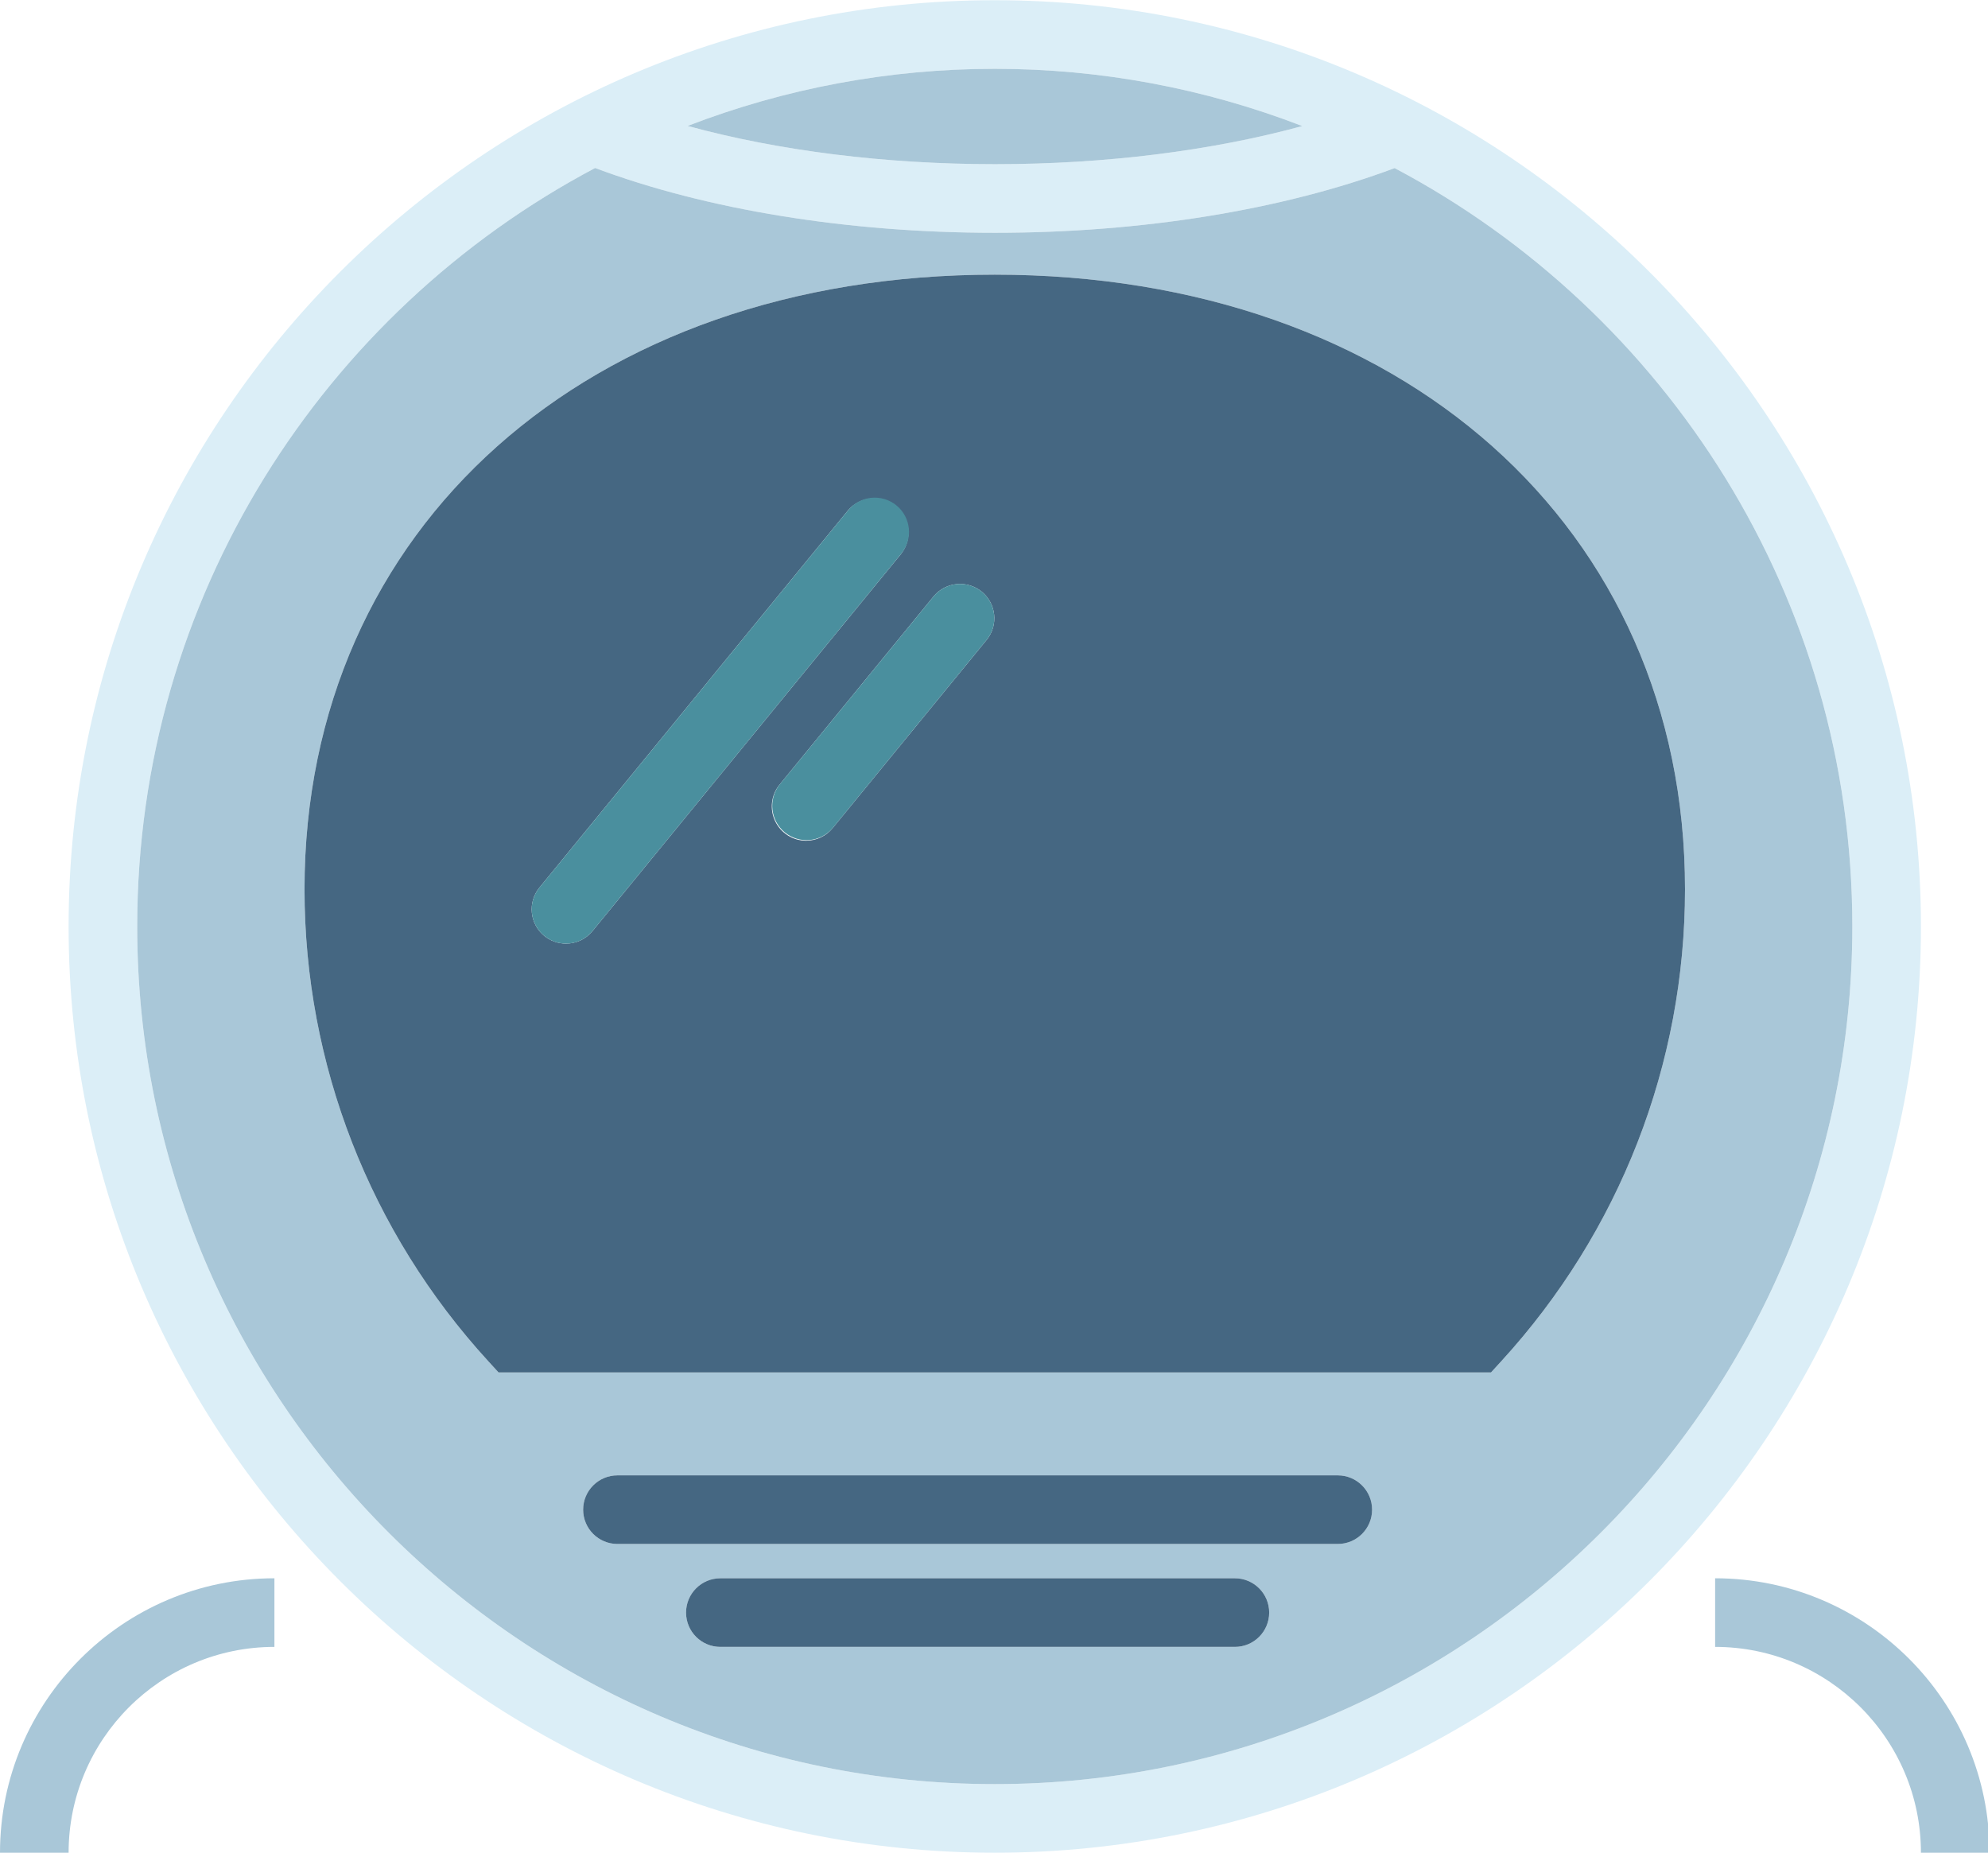
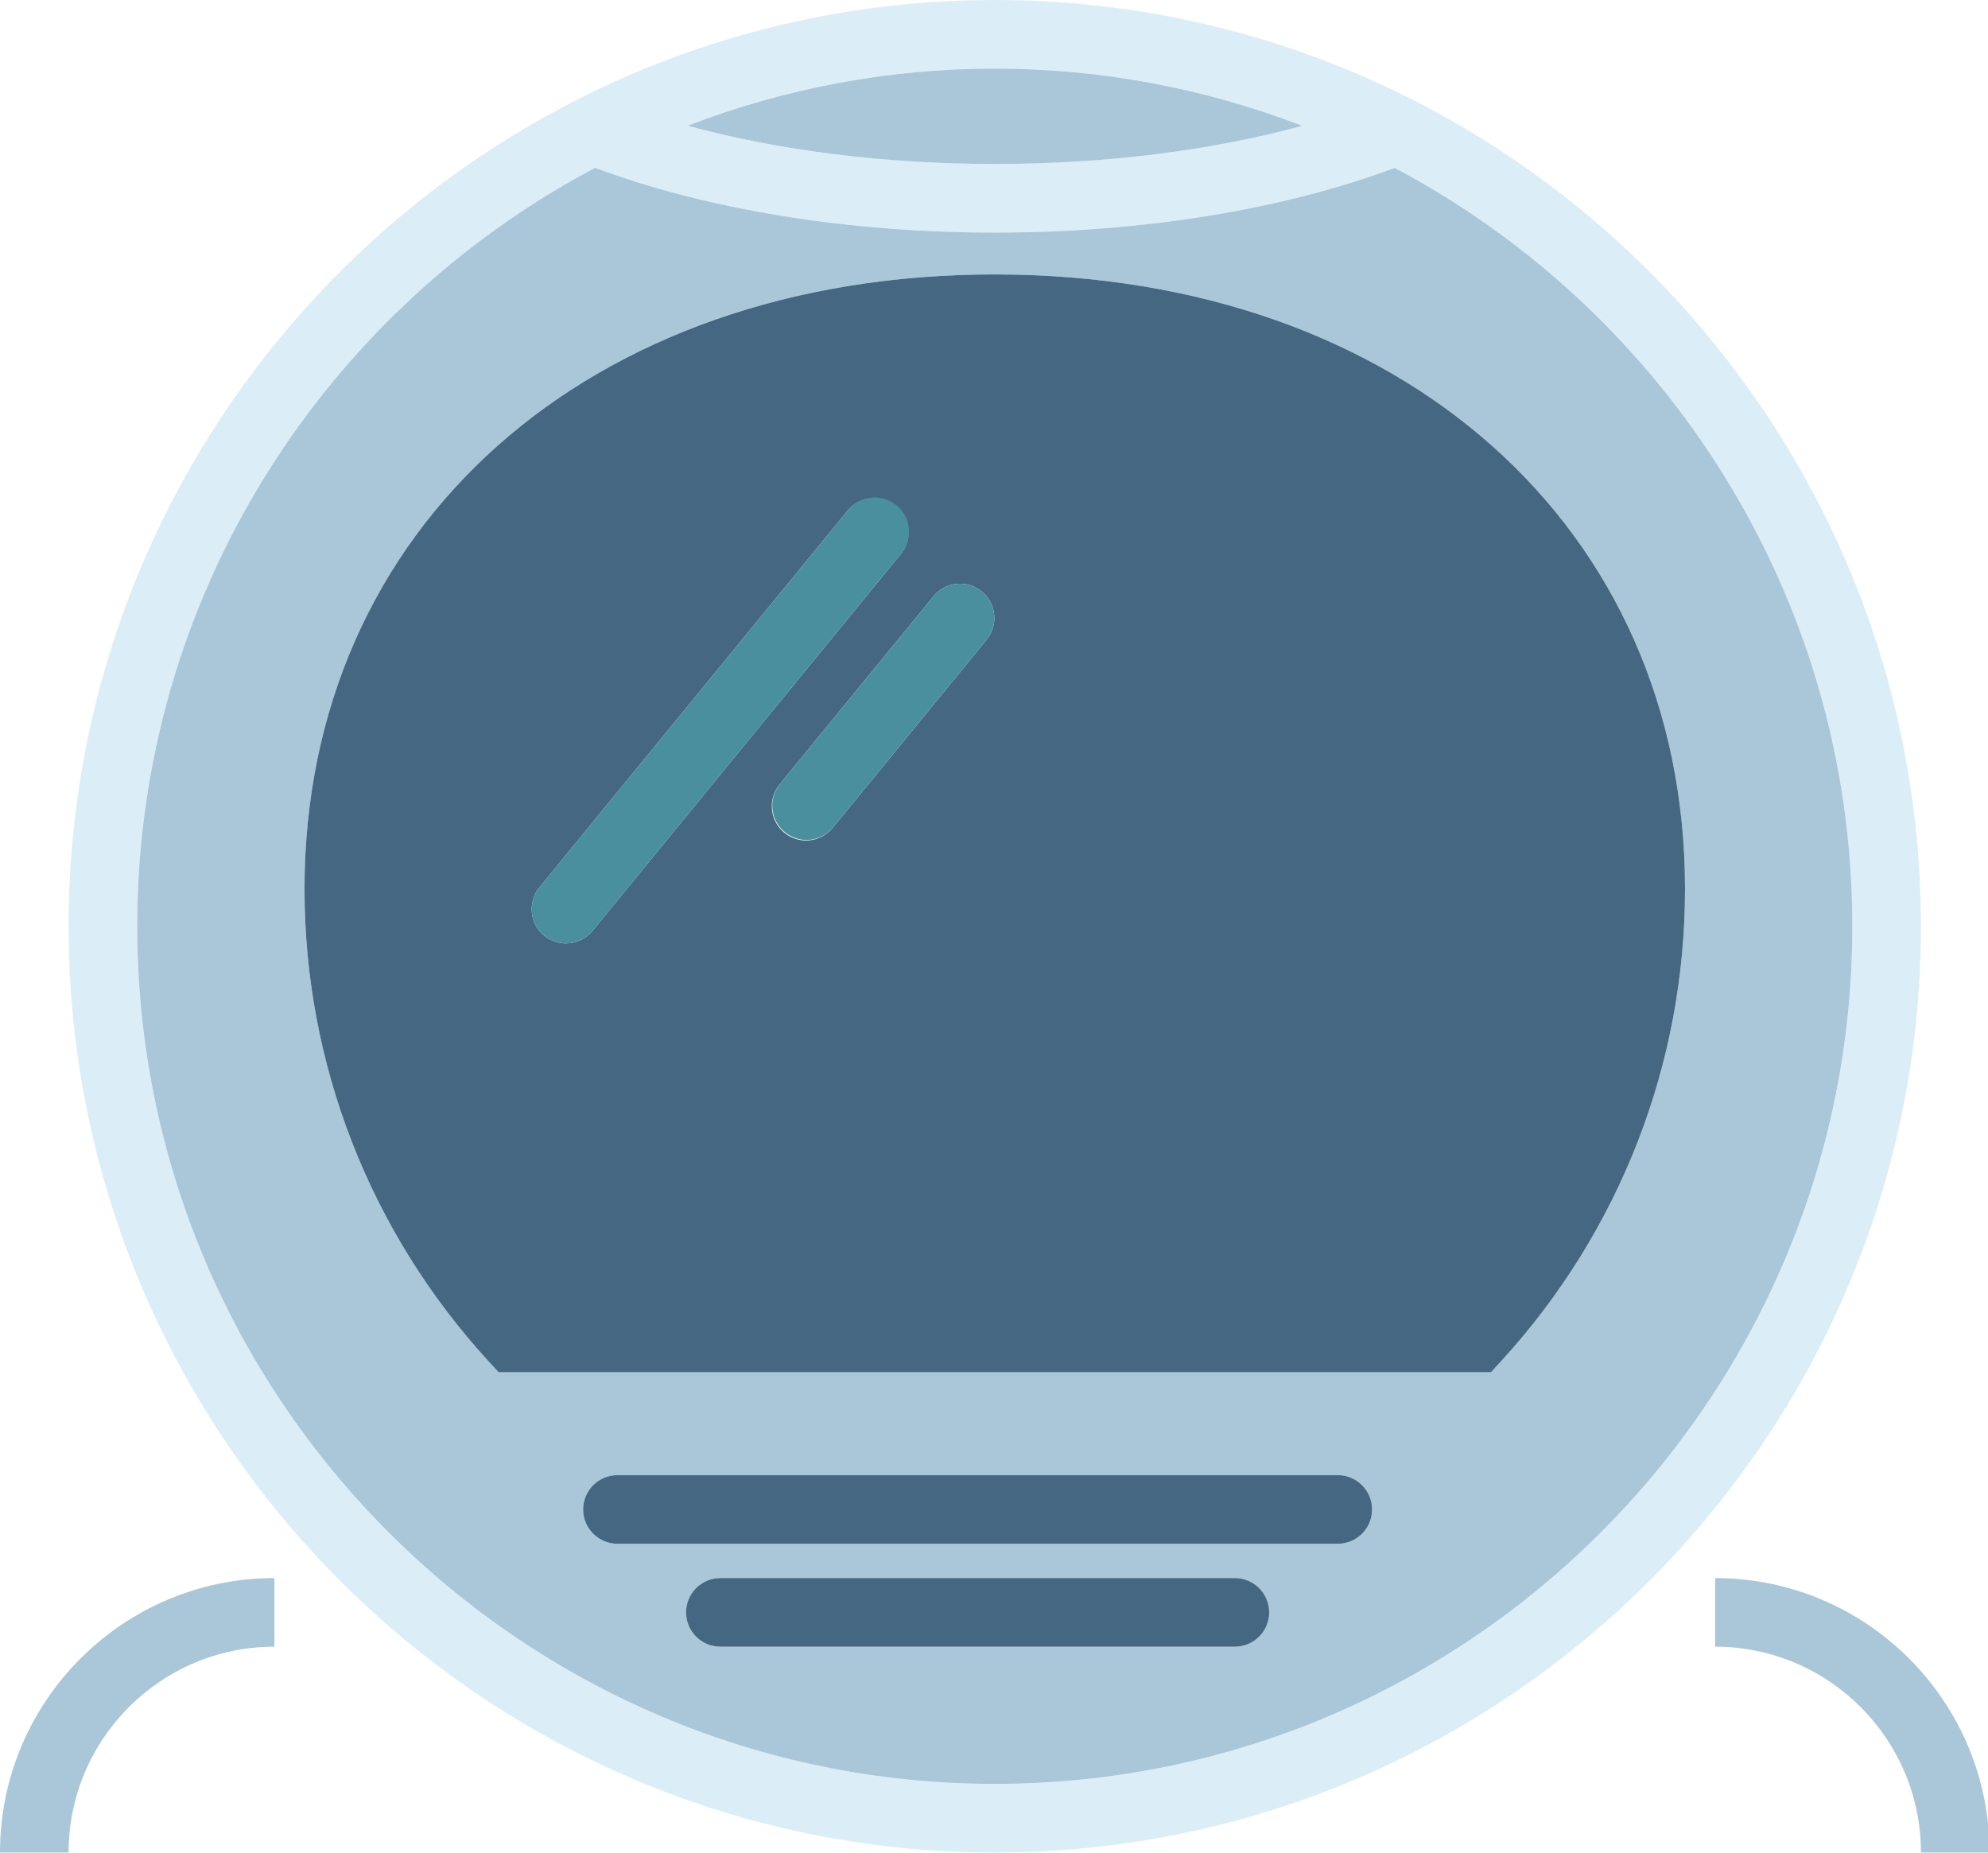
- <svg xmlns="http://www.w3.org/2000/svg" class="svg-icon" style="width: 1.073em; height: 1em;vertical-align: middle;fill: currentColor;overflow: hidden;" viewBox="0 0 1099 1024" version="1.1">
+ <svg xmlns="http://www.w3.org/2000/svg" class="svg-icon" style="vertical-align: middle;fill: currentColor;overflow: hidden;" viewBox="0 0 1099 1024" version="1.1">
  <path d="M549.926 0C267.615 0 37.926 229.689 37.926 512s229.689 512 512 512 512-229.689 512-512S832.237 0 549.926 0z m169.993 69.566c-50.233 13.701-108.847 21.073-169.847 21.073-61.018 0-119.694-7.415-169.96-21.139A471.538 471.538 0 0 1 549.926 37.926a471.438 471.438 0 0 1 169.993 31.64zM549.926 986.074c-261.404 0-474.074-212.67-474.074-474.074 0-181.646 102.741-339.674 253.127-419.252 61.568 23.049 139.558 35.816 221.094 35.816 81.527 0 159.351-12.738 220.909-35.769C921.306 172.392 1024 330.392 1024 512c0 261.404-212.67 474.074-474.074 474.074z" fill="#DBEEF7" />
  <path d="M550.073 90.643c60.999 0 119.609-7.377 169.847-21.077A471.438 471.438 0 0 0 549.926 37.926a471.538 471.538 0 0 0-169.813 31.573c50.266 13.724 108.942 21.144 169.96 21.144zM770.982 92.8c-61.559 23.026-139.378 35.764-220.909 35.764-81.536 0-159.526-12.767-221.094-35.812C178.593 172.326 75.852 330.354 75.852 512c0 261.404 212.67 474.074 474.074 474.074s474.074-212.67 474.074-474.074c0-181.608-102.694-339.612-253.018-419.2zM682.667 910.222H398.222a18.963 18.963 0 1 1 0-37.926h284.444a18.963 18.963 0 1 1 0 37.926z m56.889-56.889H341.333a18.963 18.963 0 1 1 0-37.926h398.222a18.963 18.963 0 1 1 0 37.926z m90.335-100.978l-5.641 6.163H275.603l-5.641-6.163c-65.527-71.576-101.618-164.243-101.618-260.911C168.344 291.409 325.262 151.704 549.926 151.704s381.582 139.705 381.582 339.74c0 96.664-36.091 189.336-101.618 260.907z" fill="#A9C7D8" />
  <path d="M549.926 151.704c-224.664 0-381.582 139.705-381.582 339.74 0 96.664 36.091 189.336 101.618 260.907l5.641 6.168h548.646l5.641-6.163c65.527-71.576 101.618-164.243 101.618-260.911C931.508 291.409 774.59 151.704 549.926 151.704z m-237.047 369.778a18.963 18.963 0 0 1-11.999-4.276 18.982 18.982 0 0 1-2.669-26.695l170.667-208.593a18.968 18.968 0 0 1 29.35 24.017l-170.667 208.583A18.897 18.897 0 0 1 312.884 521.481z m232.761-168.14l-85.333 104.296A18.916 18.916 0 0 1 445.62 464.593a18.968 18.968 0 0 1-14.668-30.971l85.333-104.296a18.968 18.968 0 0 1 29.355 24.017zM739.556 815.407H341.333a18.963 18.963 0 1 0 0 37.926h398.222a18.963 18.963 0 1 0 0-37.926zM682.667 872.296H398.222a18.963 18.963 0 1 0 0 37.926h284.444a18.963 18.963 0 1 0 0-37.926z" fill="#456782" />
  <path d="M948.148 872.296v37.926c62.739 0 113.778 51.039 113.778 113.778h37.926c0-83.646-68.058-151.704-151.704-151.704zM0 1024h37.926c0-62.739 51.039-113.778 113.778-113.778v-37.926c-83.646 0-151.704 68.058-151.704 151.704z" fill="#A9C7D8" />
  <path d="M495.564 279.249a18.977 18.977 0 0 0-26.686 2.669l-170.667 208.593a18.982 18.982 0 0 0 2.669 26.69 18.963 18.963 0 0 0 26.686-2.683l170.667-208.583a18.968 18.968 0 0 0-2.669-26.686zM516.286 329.325l-85.333 104.296a18.968 18.968 0 0 0 29.355 24.017l85.333-104.296a18.968 18.968 0 0 0-29.355-24.017z" fill="#4A8F9E" />
</svg>
